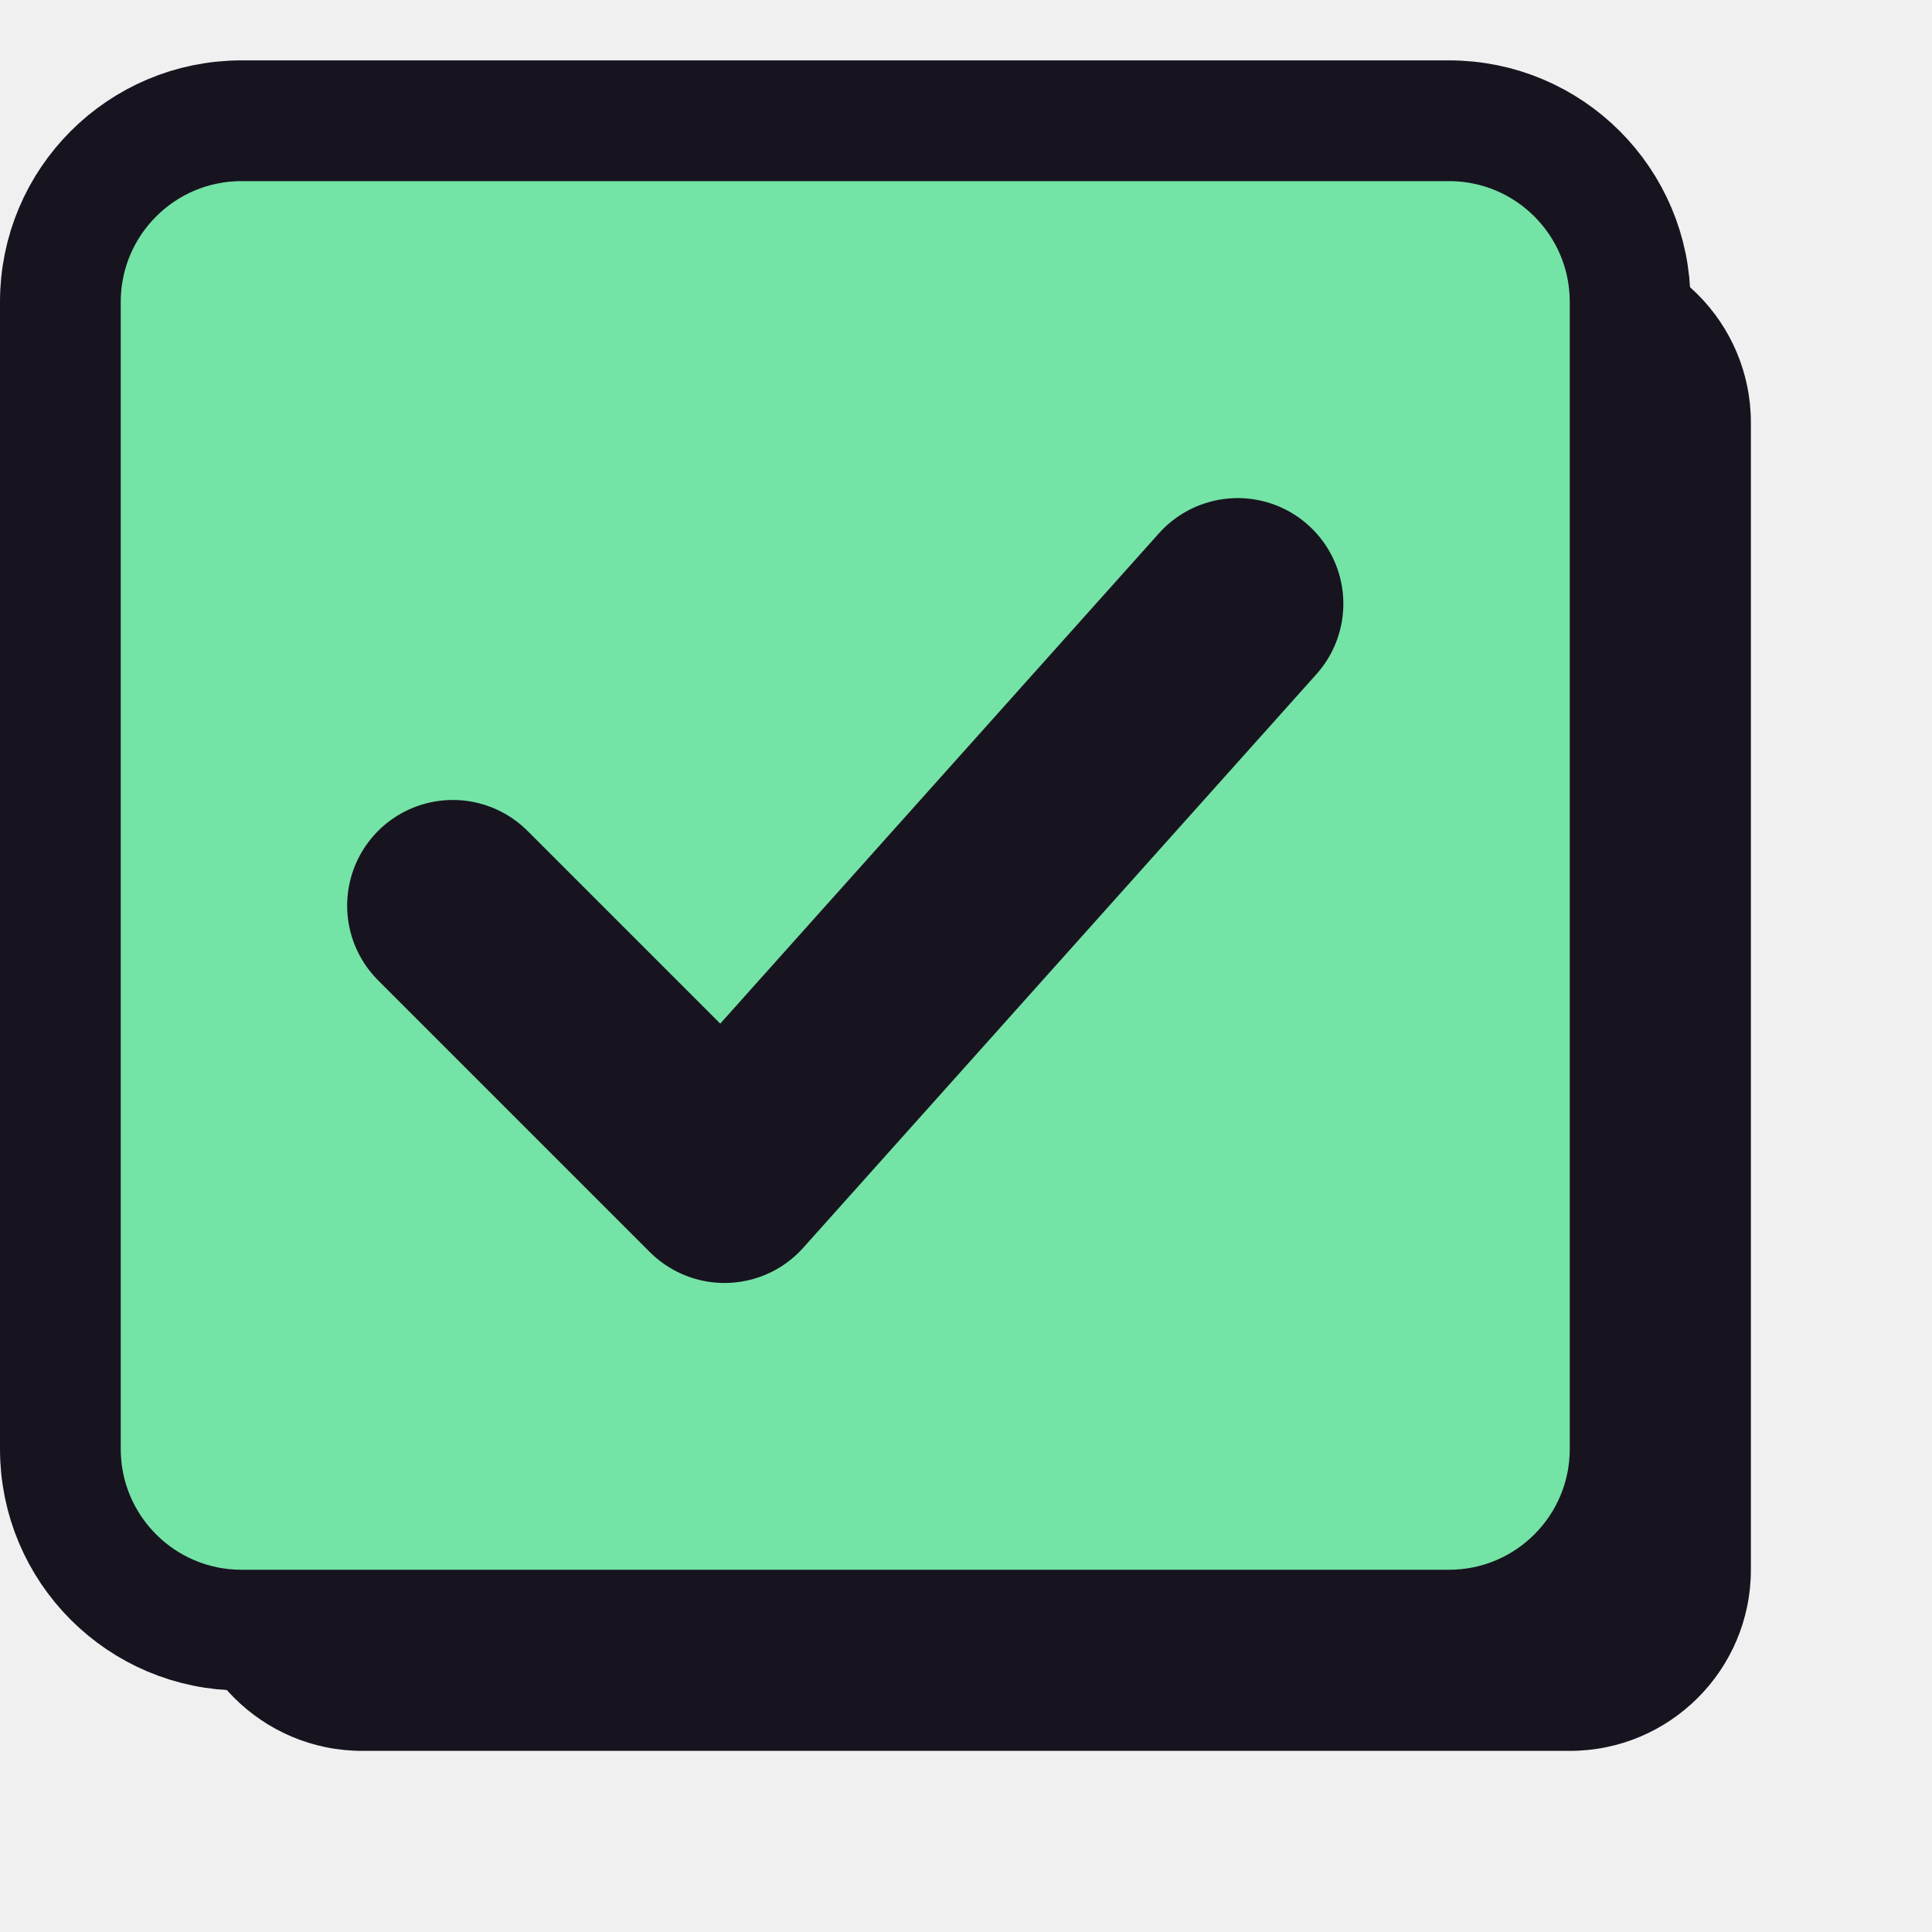
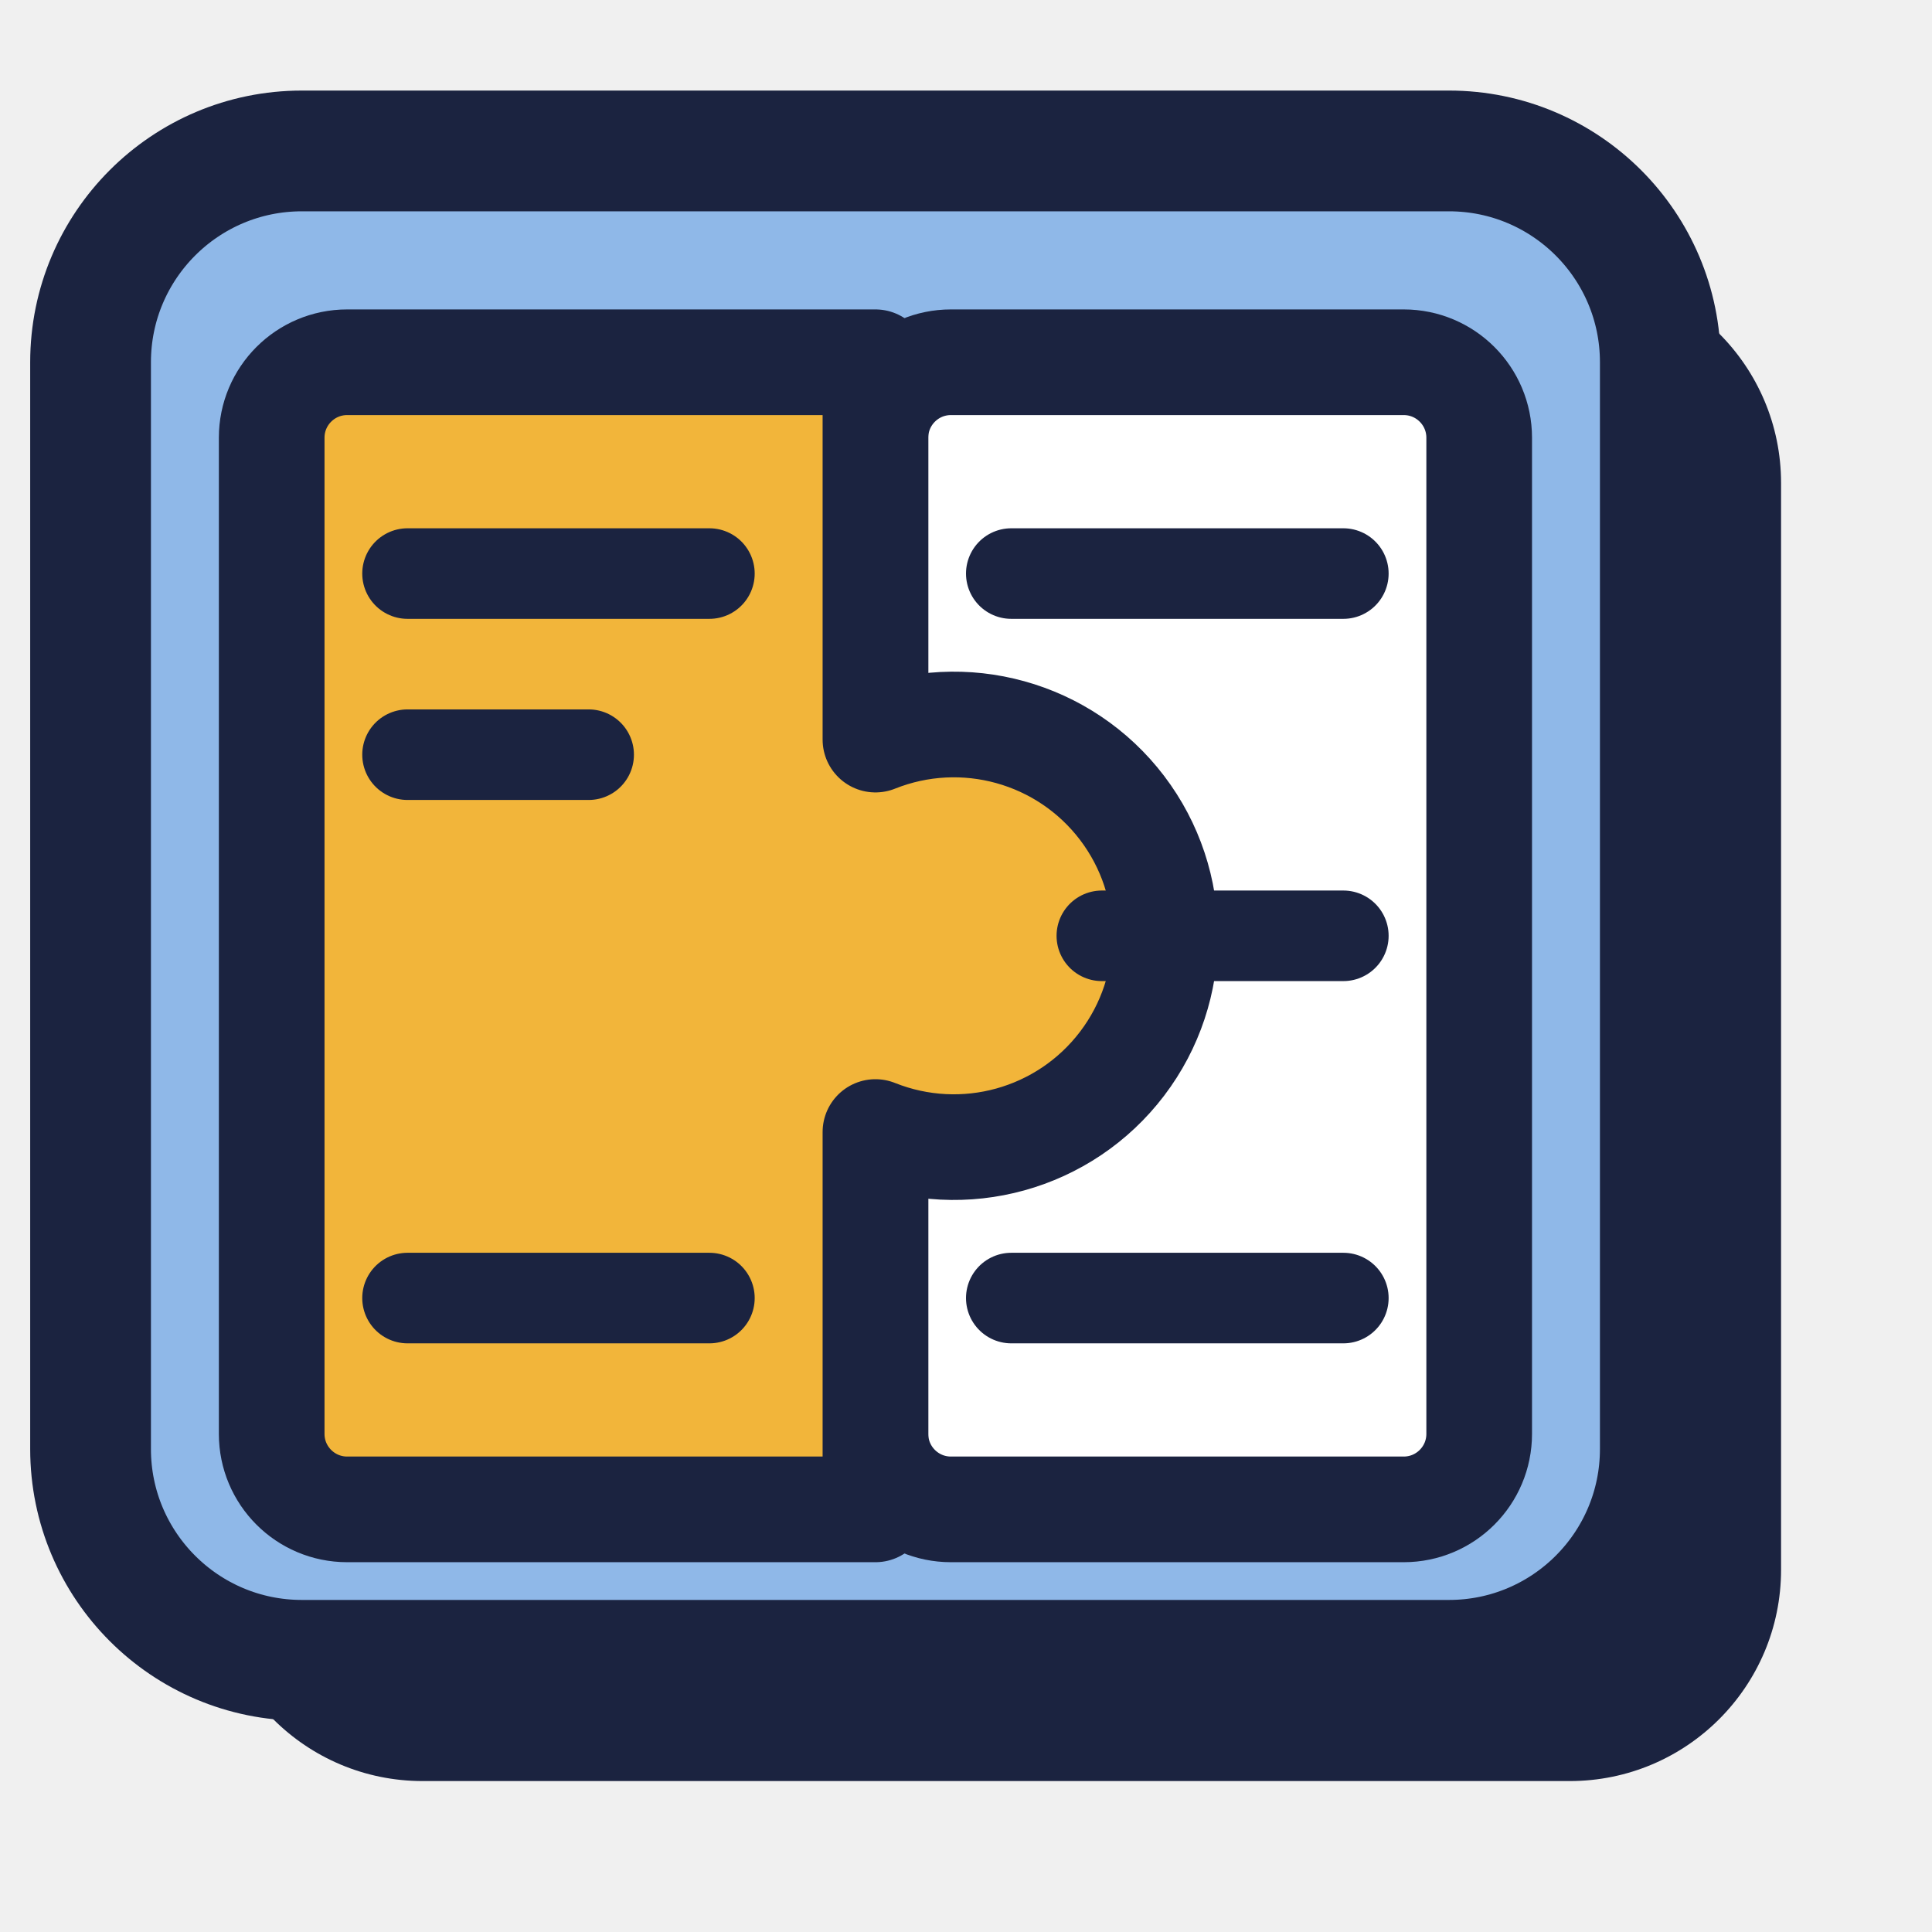
<svg xmlns="http://www.w3.org/2000/svg" viewBox="0 0 64 64">
-   <rect x="6" y="8" width="52" height="50" rx="6" fill="#17141f" />
-   <rect x="2" y="4" width="52" height="50" rx="6" fill="#74e3a6" stroke="#17141f" stroke-width="4" />
-   <path d="M15 30l9 9 17-19" fill="none" stroke="#17141f" stroke-width="7" stroke-linecap="round" stroke-linejoin="round" />
+   <rect x="7" y="9" width="52" height="50" rx="7" fill="#1B2340" />
+   <rect x="3" y="5" width="52" height="50" rx="7" fill="#8FB8E8" stroke="#1B2340" stroke-width="4" />
+   <rect x="29" y="12" width="20" height="38" rx="2.5" fill="#fff" stroke="#1B2340" stroke-width="3.5" />
+   <path d="M9 14.5a2.5 2.5 0 0 1 2.5-2.5H29V24.5A7 7 0 1 1 29 37.5V50H11.5A2.5 2.5 0 0 1 9 47.5Z" fill="#F2B53A" stroke="#1B2340" stroke-width="3.5" stroke-linejoin="round" />
+   <path d="M13.5 19h10M13.5 25h6M13.5 43h10M36.5 31h8M33.5 19h11M33.5 43h11" stroke="#1B2340" stroke-width="3" stroke-linecap="round" />
</svg>
